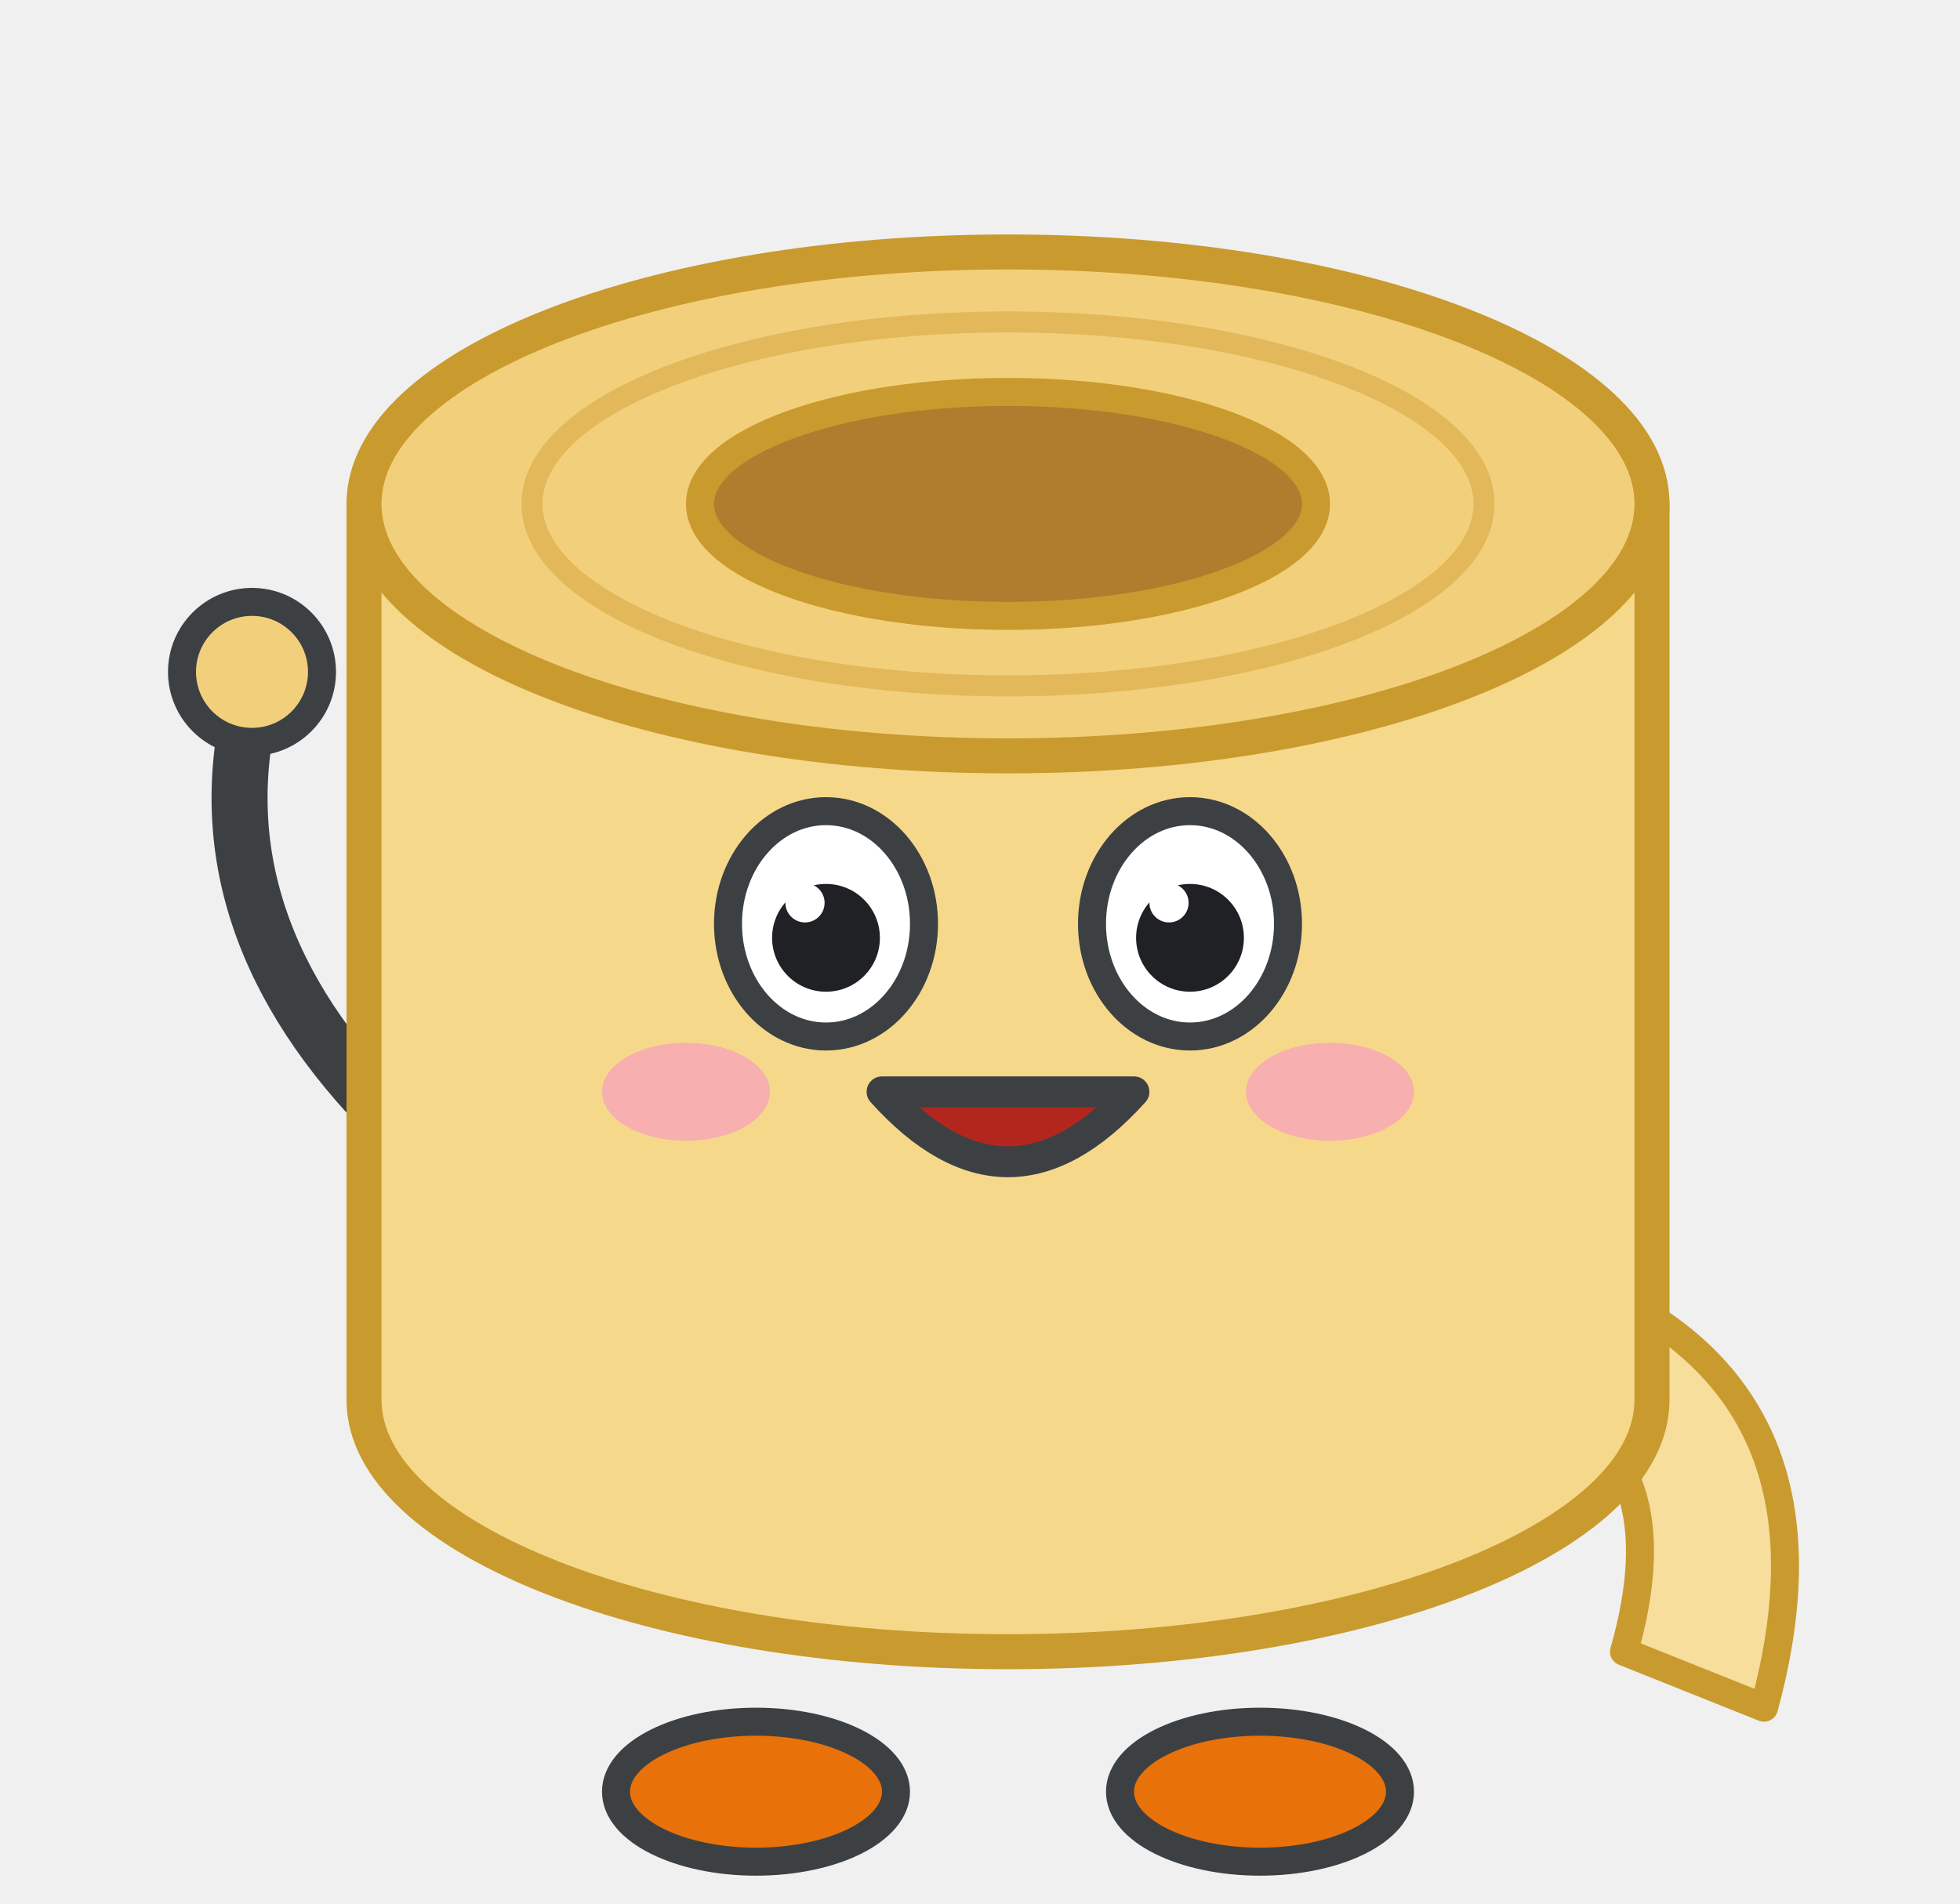
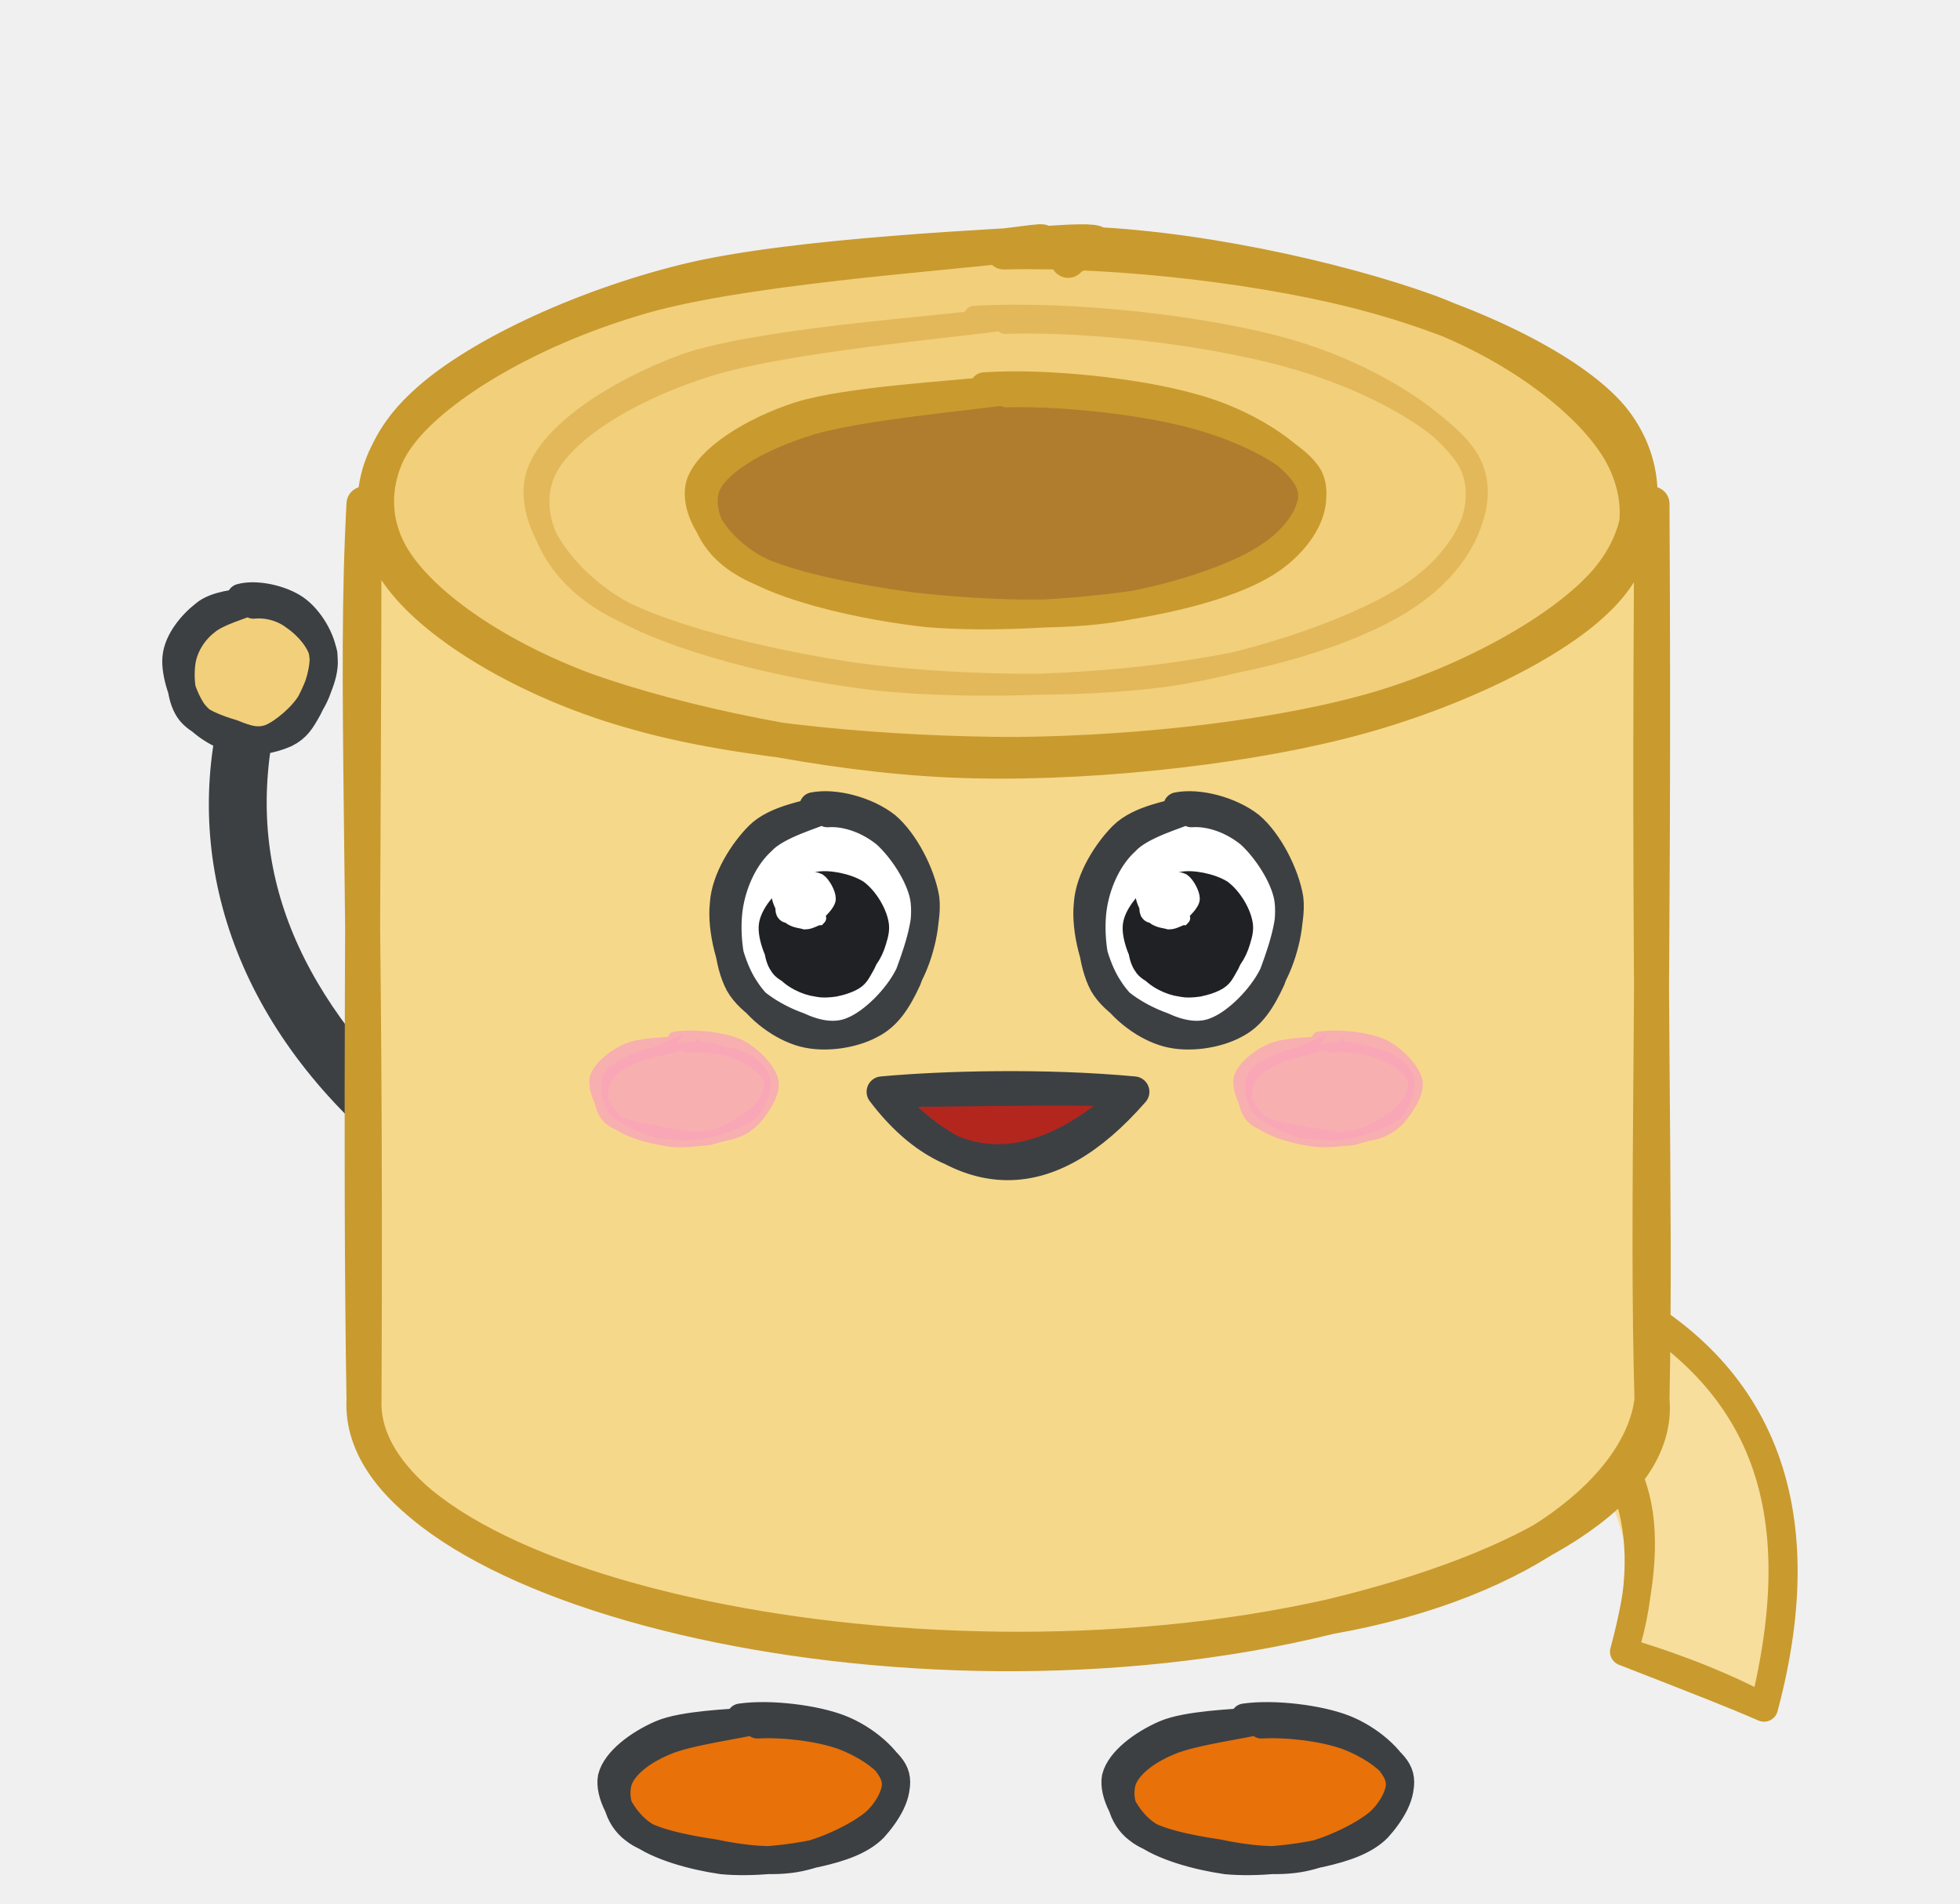
- <svg xmlns="http://www.w3.org/2000/svg" viewBox="0 0 140 136" font-family="Pretendard, 'Noto Sans KR', 'Apple SD Gothic Neo', sans-serif">
-   <g transform="translate(10 0)">
-     <ellipse cx="44" cy="128" rx="10" ry="5" fill="#E8710A" stroke="#3C4043" stroke-width="2" />
-     <ellipse cx="80" cy="128" rx="10" ry="5" fill="#E8710A" stroke="#3C4043" stroke-width="2" />
-     <path d="M18 80 Q4 66 8 50" fill="none" stroke="#3C4043" stroke-width="4" stroke-linejoin="round" stroke-linecap="round" />
-     <circle cx="8" cy="48" r="5" fill="#F2CF7A" stroke="#3C4043" stroke-width="2" />
-     <path d="M104 92 Q122 100 116 122 L106 118 Q110 104 100 100 Z" fill="#F7DE9C" stroke="#C99A2E" stroke-width="2" stroke-linejoin="round" stroke-linecap="round" />
-     <path d="M16 36 L16 100 A46 18 0 0 0 108 100 L108 36" fill="#F6D88A" stroke="#C99A2E" stroke-width="2.5" stroke-linejoin="round" stroke-linecap="round" />
-     <ellipse cx="62" cy="36" rx="46" ry="18" fill="#F2CF7A" stroke="#C99A2E" stroke-width="2.5" />
-     <ellipse cx="62" cy="36" rx="22" ry="8" fill="#B07C2E" stroke="#C99A2E" stroke-width="2" />
-     <ellipse cx="62" cy="36" rx="34" ry="13" fill="none" stroke="#E2B85A" stroke-width="1.5" />
-     <ellipse cx="49" cy="66" rx="7" ry="8.05" fill="#fff" stroke="#3C4043" stroke-width="2" />
-     <circle cx="49" cy="67" r="3.85" fill="#202124" />
-     <circle cx="47.5" cy="64.5" r="1.4" fill="#fff" />
-     <ellipse cx="75" cy="66" rx="7" ry="8.05" fill="#fff" stroke="#3C4043" stroke-width="2" />
-     <circle cx="75" cy="67" r="3.85" fill="#202124" />
-     <circle cx="73.5" cy="64.5" r="1.4" fill="#fff" />
-     <ellipse cx="39" cy="78" rx="6" ry="3.5" fill="#F8A5B8" opacity="0.8" />
-     <ellipse cx="85" cy="78" rx="6" ry="3.5" fill="#F8A5B8" opacity="0.8" />
-     <path d="M53 78 Q62 88 71 78 Z" fill="#B3261E" stroke="#3C4043" stroke-width="2.2" stroke-linejoin="round" stroke-linecap="round" />
+ <svg xmlns="http://www.w3.org/2000/svg" stroke-linecap="round" viewBox="0 0 140 136">
+   <g>
+     <path d="M54.9 122.9 C56.9 122.9, 59.5 123.6, 61.0 124.3 C62.5 125.1, 63.6 126.2, 63.8 127.2 C64.0 128.3, 63.4 129.8, 62.1 130.6 C60.9 131.5, 58.5 132.1, 56.5 132.5 C54.5 132.8, 52.2 133.0, 50.3 132.6 C48.4 132.3, 46.1 131.2, 45.1 130.2 C44.1 129.2, 43.7 127.5, 44.3 126.5 C44.8 125.4, 46.6 124.5, 48.4 123.9 C50.2 123.3, 54.0 123.0, 55.2 122.9 C56.3 122.7, 55.3 122.7, 55.3 122.9 M53.0 123.2 C55.0 123.0, 58.3 123.2, 60.1 123.8 C61.9 124.3, 63.4 125.4, 63.8 126.5 C64.2 127.6, 63.7 129.3, 62.7 130.3 C61.6 131.3, 59.5 132.2, 57.6 132.6 C55.7 133.0, 53.4 133.1, 51.3 132.8 C49.3 132.4, 46.5 131.4, 45.4 130.5 C44.3 129.6, 44.2 128.3, 44.6 127.3 C45.0 126.3, 46.1 125.3, 47.6 124.5 C49.0 123.7, 52.3 122.8, 53.3 122.5 C54.3 122.1, 53.5 122.4, 53.5 122.5" stroke="none" stroke-width="0" fill="rgb(232, 113, 10)" />
+     <path d="M54.1 123.2 C56.0 123.1, 58.5 123.4, 60.2 124.0 C61.8 124.6, 63.5 125.7, 63.9 126.7 C64.3 127.7, 63.6 129.2, 62.5 130.2 C61.3 131.2, 59.0 132.3, 57.1 132.7 C55.2 133.1, 52.9 132.8, 51.0 132.4 C49.0 132.1, 46.4 131.6, 45.3 130.7 C44.1 129.8, 43.8 128.2, 44.2 127.1 C44.6 126.1, 45.8 125.1, 47.5 124.4 C49.1 123.7, 52.9 123.2, 54.0 122.9 C55.2 122.6, 54.4 122.7, 54.4 122.7 M52.9 122.7 C55.0 122.4, 58.2 122.8, 60.0 123.5 C61.8 124.2, 63.5 125.7, 63.9 126.9 C64.3 128.1, 63.3 129.6, 62.4 130.6 C61.5 131.5, 60.1 132.0, 58.3 132.4 C56.5 132.8, 53.7 133.1, 51.6 132.9 C49.5 132.6, 47.0 131.9, 45.7 130.9 C44.4 129.9, 43.5 128.1, 43.7 127.0 C44.0 125.8, 45.6 124.6, 47.2 123.9 C48.8 123.2, 52.3 123.1, 53.3 123.0 C54.4 122.8, 53.6 122.8, 53.7 122.8" stroke="rgb(60, 64, 67)" stroke-width="2" fill="none" />
+   </g>
+   <g>
+     <path d="M90.9 122.9 C92.9 122.9, 95.5 123.6, 97.0 124.3 C98.5 125.1, 99.6 126.2, 99.8 127.2 C100.0 128.3, 99.4 129.8, 98.1 130.6 C96.9 131.5, 94.5 132.1, 92.5 132.5 C90.5 132.8, 88.2 133.0, 86.3 132.6 C84.4 132.3, 82.1 131.2, 81.1 130.2 C80.1 129.2, 79.7 127.5, 80.3 126.5 C80.8 125.4, 82.6 124.5, 84.4 123.9 C86.2 123.3, 90.0 123.0, 91.2 122.9 C92.3 122.7, 91.3 122.7, 91.3 122.9 M89.0 123.2 C91.0 123.0, 94.3 123.2, 96.1 123.8 C97.9 124.3, 99.4 125.4, 99.8 126.5 C100.2 127.6, 99.7 129.3, 98.7 130.3 C97.6 131.3, 95.5 132.2, 93.6 132.6 C91.7 133.0, 89.4 133.1, 87.3 132.8 C85.3 132.4, 82.5 131.4, 81.4 130.5 C80.3 129.6, 80.2 128.3, 80.6 127.3 C81.0 126.3, 82.1 125.3, 83.6 124.5 C85.0 123.7, 88.3 122.8, 89.3 122.5 C90.3 122.1, 89.5 122.4, 89.5 122.5" stroke="none" stroke-width="0" fill="rgb(232, 113, 10)" />
+     <path d="M90.1 123.2 C92.0 123.1, 94.5 123.4, 96.2 124.0 C97.8 124.6, 99.5 125.7, 99.9 126.7 C100.3 127.7, 99.6 129.2, 98.5 130.2 C97.3 131.2, 95.0 132.3, 93.1 132.7 C91.2 133.1, 88.9 132.8, 87.0 132.4 C85.0 132.1, 82.4 131.6, 81.3 130.7 C80.1 129.8, 79.8 128.2, 80.2 127.1 C80.6 126.1, 81.8 125.1, 83.5 124.4 C85.1 123.7, 88.9 123.2, 90.0 122.9 C91.2 122.6, 90.4 122.7, 90.4 122.7 M88.9 122.7 C91.0 122.4, 94.2 122.8, 96.0 123.5 C97.8 124.2, 99.5 125.7, 99.9 126.9 C100.3 128.1, 99.3 129.6, 98.4 130.6 C97.5 131.5, 96.1 132.0, 94.3 132.4 C92.5 132.8, 89.7 133.1, 87.6 132.9 C85.5 132.6, 83.0 131.9, 81.7 130.9 C80.4 129.9, 79.5 128.1, 79.7 127.0 C80.0 125.8, 81.6 124.6, 83.2 123.9 C84.8 123.2, 88.3 123.1, 89.3 123.0 C90.4 122.8, 89.6 122.8, 89.7 122.8" stroke="rgb(60, 64, 67)" stroke-width="2" fill="none" />
+   </g>
+   <g>
+     <path d="M28 80 C17.9 71.0, 15.1 59.9, 18 50 M28 80 C18.6 70.8, 15.2 61.1, 18 50" stroke="rgb(60, 64, 67)" stroke-width="4" fill="none" />
+   </g>
+   <g>
+     <path d="M18.6 42.9 C19.6 42.9, 20.9 43.6, 21.6 44.3 C22.3 45.1, 22.8 46.2, 22.9 47.2 C23.0 48.3, 22.7 49.8, 22.1 50.6 C21.4 51.5, 20.1 52.1, 19.1 52.5 C18.2 52.8, 17.2 53.0, 16.3 52.6 C15.4 52.3, 14.0 51.2, 13.5 50.2 C12.9 49.2, 12.7 47.5, 13.0 46.5 C13.3 45.4, 14.4 44.5, 15.3 43.9 C16.2 43.3, 18.1 43.0, 18.6 42.9 C19.2 42.7, 18.6 42.7, 18.6 42.9 M17.3 43.2 C18.3 43.0, 20.2 43.2, 21.1 43.8 C22.1 44.3, 22.8 45.4, 23.0 46.5 C23.2 47.6, 22.8 49.3, 22.3 50.3 C21.7 51.3, 20.6 52.2, 19.7 52.6 C18.7 53.0, 17.7 53.1, 16.7 52.8 C15.7 52.4, 14.0 51.4, 13.5 50.5 C13.0 49.6, 13.2 48.3, 13.5 47.3 C13.7 46.3, 14.3 45.3, 15.0 44.5 C15.6 43.7, 17.1 42.8, 17.6 42.5 C18.0 42.1, 17.8 42.4, 17.7 42.5" stroke="none" stroke-width="0" fill="rgb(242, 207, 122)" />
+     <path d="M18.1 43.2 C19.1 43.1, 20.2 43.4, 21.0 44.0 C21.9 44.6, 22.9 45.7, 23.1 46.7 C23.2 47.7, 22.8 49.2, 22.2 50.2 C21.6 51.2, 20.3 52.3, 19.4 52.7 C18.4 53.1, 17.6 52.8, 16.6 52.4 C15.6 52.1, 14.1 51.6, 13.5 50.7 C12.9 49.8, 12.8 48.2, 13.0 47.1 C13.2 46.1, 13.8 45.1, 14.7 44.4 C15.5 43.7, 17.4 43.2, 18.0 42.9 C18.6 42.6, 18.3 42.7, 18.3 42.7 M17.2 42.7 C18.3 42.4, 20.1 42.8, 21.1 43.5 C22.1 44.2, 23.0 45.7, 23.1 46.9 C23.3 48.1, 22.5 49.6, 22.0 50.6 C21.5 51.5, 21.2 52.0, 20.4 52.4 C19.5 52.8, 18.1 53.1, 17.0 52.9 C15.9 52.6, 14.6 51.9, 13.8 50.9 C13.1 49.9, 12.5 48.1, 12.6 47.0 C12.7 45.8, 13.7 44.6, 14.6 43.9 C15.4 43.2, 17.0 43.1, 17.6 43.0 C18.2 42.8, 17.9 42.8, 17.9 42.8" stroke="rgb(60, 64, 67)" stroke-width="2" fill="none" />
+   </g>
+   <g>
+     <path d="M114 92 C128.0 97.6, 129.9 108.2, 126 122 C123.0 121.0, 121.9 120.9, 116 118 C117.6 110.0, 114.4 104.6, 110 100 C111.3 97.8, 112.8 94.7, 114 92" stroke="none" stroke-width="0" fill="rgb(247, 222, 156)" />
+     <path d="M114 92 C125.3 97.7, 129.8 106.6, 126 122 M114 92 C125.9 97.5, 129.8 107.8, 126 122 M126 122 C122.5 120.1, 118.4 118.7, 116 118 M126 122 C123.7 121.0, 121.9 120.3, 116 118 M116 118 C118.6 108.4, 117.2 102.7, 110 100 M116 118 C118.7 109.3, 116.0 102.3, 110 100 M110 100 C111.0 97.9, 111.6 96.4, 114 92 M110 100 C110.7 98.3, 111.8 96.4, 114 92" stroke="rgb(201, 154, 46)" stroke-width="2" fill="none" />
+   </g>
+   <g>
+     <path d="M26 36 C26.9 58.8, 24.3 85.6, 26 100 C24.3 113.5, 64.5 123.6, 95 115.5 C108.2 113.7, 115.8 108.3, 118 100 C117.5 77.9, 117.6 53.5, 118 36" stroke="none" stroke-width="0" fill="rgb(246, 216, 138)" />
+     <path d="M26 36 C25.3 48.8, 26.2 61.6, 26 100 M26 36 C26.0 59.2, 25.7 81.8, 26 100 M26 100 C25.5 113.2, 64.3 123.1, 95 115.5 M26 100 C25.3 113.3, 64.7 122.3, 95 115.5 M95 115.5 C109.2 112.1, 118.6 106.5, 118 100 M95 115.5 C109.2 113.0, 117.3 106.1, 118 100 M118 100 C118.3 84.7, 117.7 70.9, 118 36 M118 100 C117.6 86.1, 118.2 71.6, 118 36" stroke="rgb(201, 154, 46)" stroke-width="2.5" fill="none" />
+   </g>
+   <g>
+     <path d="M71.3 17.6 C79.6 17.2, 90.7 18.9, 98.0 20.9 C105.2 22.9, 111.6 26.3, 114.5 29.7 C117.5 33.1, 118.1 37.9, 115.5 41.4 C112.9 44.8, 106.2 48.5, 99.1 50.5 C91.9 52.6, 81.3 53.8, 72.5 53.9 C63.7 53.9, 53.4 52.9, 46.2 50.9 C39.0 48.8, 32.3 45.2, 29.4 41.8 C26.4 38.4, 26.1 33.8, 28.7 30.4 C31.3 27.1, 37.8 23.6, 45.1 21.6 C52.3 19.5, 67.5 18.7, 72.2 18.1 C76.9 17.5, 73.3 17.6, 73.4 17.9 M70.1 17.9 C78.3 17.6, 89.4 18.9, 96.8 20.8 C104.2 22.8, 111.4 26.3, 114.5 29.6 C117.6 32.9, 117.5 37.2, 115.1 40.7 C112.8 44.1, 107.2 47.9, 100.4 50.2 C93.6 52.4, 83.1 54.3, 74.2 54.4 C65.2 54.5, 54.2 52.8, 46.8 50.7 C39.4 48.5, 32.7 45.1, 29.6 41.7 C26.6 38.4, 26.0 34.1, 28.3 30.8 C30.7 27.5, 36.7 24.0, 43.7 21.7 C50.7 19.5, 65.8 17.8, 70.3 17.3 C74.8 16.8, 70.5 18.3, 70.5 18.7" stroke="none" stroke-width="0" fill="rgb(242, 207, 122)" />
+     <path d="M71.7 18.0 C80.1 17.8, 90.9 19.1, 98.1 21.1 C105.4 23.1, 112.3 26.5, 115.1 29.8 C117.9 33.2, 117.8 37.7, 115.0 41.2 C112.3 44.6, 105.6 48.5, 98.6 50.6 C91.5 52.7, 81.5 53.8, 72.7 53.9 C63.8 53.9, 52.8 53.0, 45.5 50.9 C38.2 48.9, 31.8 45.1, 29.0 41.7 C26.2 38.4, 26.0 34.2, 28.7 30.8 C31.4 27.4, 37.8 23.6, 45.1 21.4 C52.3 19.1, 67.8 18.1, 72.3 17.5 C76.9 16.9, 72.5 17.6, 72.4 17.9 M76.1 17.4 C84.7 17.5, 95.5 19.9, 102.1 22.3 C108.7 24.8, 113.7 28.8, 115.7 32.2 C117.7 35.7, 117.4 39.7, 114.0 42.9 C110.7 46.1, 103.3 49.7, 95.6 51.6 C88.0 53.5, 76.9 54.7, 67.9 54.3 C59.0 53.9, 48.5 51.7, 41.8 49.3 C35.1 46.8, 29.8 43.0, 27.9 39.6 C26.0 36.2, 26.8 32.1, 30.3 28.9 C33.8 25.6, 41.3 22.0, 49.0 20.1 C56.7 18.2, 71.7 17.6, 76.3 17.3 C80.8 17.1, 76.4 18.1, 76.3 18.6" stroke="rgb(201, 154, 46)" stroke-width="2.5" fill="none" />
+   </g>
+   <g>
+     <path d="M73.7 27.9 C78.1 27.9, 83.9 29.0, 87.2 30.2 C90.5 31.3, 93.1 33.2, 93.5 34.9 C94.0 36.6, 92.6 38.9, 89.9 40.3 C87.3 41.7, 82.2 42.9, 77.7 43.4 C73.3 43.9, 67.7 44.0, 63.5 43.4 C59.3 42.8, 54.6 41.2, 52.5 39.6 C50.4 37.9, 49.6 35.4, 50.8 33.7 C52.0 32.1, 55.5 30.4, 59.5 29.4 C63.4 28.4, 71.8 28.1, 74.4 27.8 C77.0 27.6, 75.0 27.8, 74.9 27.9 M70.3 28.2 C74.6 27.9, 81.2 28.4, 85.1 29.3 C88.9 30.3, 92.2 32.1, 93.3 33.8 C94.3 35.5, 93.4 38.1, 91.2 39.7 C89.1 41.3, 84.5 42.7, 80.3 43.4 C76.1 44.0, 70.4 44.2, 66.0 43.7 C61.5 43.2, 56.1 41.7, 53.6 40.2 C51.1 38.8, 50.2 36.6, 50.9 35.0 C51.5 33.3, 54.2 31.6, 57.5 30.3 C60.7 29.1, 68.3 27.9, 70.6 27.4 C72.8 27.0, 70.7 27.4, 70.7 27.5" stroke="none" stroke-width="0" fill="rgb(176, 124, 46)" />
+     <path d="M71.9 28.1 C76.3 28.0, 82.1 28.7, 85.6 29.7 C89.2 30.7, 92.6 32.5, 93.5 34.1 C94.3 35.8, 93.1 38.1, 90.7 39.7 C88.4 41.3, 83.5 42.9, 79.2 43.5 C74.9 44.1, 69.4 43.8, 65.0 43.3 C60.7 42.7, 55.5 41.7, 53.1 40.2 C50.7 38.8, 49.8 36.3, 50.5 34.6 C51.3 32.9, 54.2 31.2, 57.8 30.1 C61.4 29.0, 69.6 28.3, 72.1 27.9 C74.5 27.5, 72.6 27.7, 72.6 27.8 M70.3 27.6 C74.7 27.3, 81.2 28.0, 85.1 29.1 C88.9 30.1, 92.4 32.4, 93.4 34.2 C94.4 36.0, 93.0 38.4, 90.9 39.9 C88.8 41.4, 85.1 42.5, 81.0 43.2 C76.8 43.8, 70.7 44.2, 66.2 43.8 C61.7 43.3, 56.6 42.1, 53.9 40.6 C51.2 39.1, 49.5 36.4, 50.0 34.6 C50.6 32.8, 53.7 30.8, 57.1 29.7 C60.6 28.6, 68.4 28.2, 70.7 27.9 C73.0 27.6, 70.9 27.8, 71.0 27.8" stroke="rgb(201, 154, 46)" stroke-width="2" fill="none" />
+   </g>
+   <g>
+     <path d="M71.8 23.1 C78.6 22.9, 87.6 24.1, 93.1 25.8 C98.7 27.5, 103.8 30.5, 105.1 33.2 C106.4 36.0, 104.6 39.7, 101.0 42.2 C97.4 44.7, 90.0 47.3, 83.4 48.3 C76.7 49.2, 67.9 49.0, 61.1 48.1 C54.4 47.1, 46.6 45.2, 42.9 42.8 C39.2 40.4, 37.7 36.6, 38.9 33.8 C40.1 31.0, 44.6 28.1, 50.1 26.3 C55.7 24.4, 68.3 23.4, 72.1 22.8 C75.9 22.3, 72.8 22.6, 72.7 22.8 M69.6 22.6 C76.5 22.2, 86.3 23.3, 92.1 25.0 C98.0 26.7, 103.3 30.2, 104.9 33.0 C106.4 35.9, 104.7 39.7, 101.4 42.2 C98.2 44.7, 92.1 46.8, 85.6 47.8 C79.2 48.9, 69.7 49.3, 62.8 48.6 C55.8 47.8, 48.1 45.8, 44.0 43.4 C39.9 40.9, 37.5 36.9, 38.3 34.0 C39.1 31.1, 43.8 27.9, 49.0 26.0 C54.3 24.2, 66.4 23.4, 70.0 22.9 C73.6 22.4, 70.3 22.7, 70.4 22.9" stroke="rgb(226, 184, 90)" stroke-width="1.5" fill="none" />
+   </g>
+   <g>
+     <path d="M59.7 57.8 C61.1 57.8, 63.0 58.9, 64.0 60.1 C65.0 61.3, 65.7 63.2, 65.9 64.9 C66.0 66.6, 65.6 68.9, 64.7 70.4 C63.8 71.8, 62.0 72.9, 60.7 73.4 C59.3 73.9, 57.8 74.1, 56.5 73.5 C55.2 72.8, 53.4 71.2, 52.7 69.6 C52.0 68.0, 51.7 65.4, 52.1 63.7 C52.5 62.0, 53.9 60.4, 55.1 59.4 C56.4 58.4, 59.1 58.0, 59.9 57.8 C60.6 57.5, 59.9 57.7, 59.9 57.9 M58.2 58.1 C59.6 57.9, 62.0 58.3, 63.3 59.3 C64.6 60.2, 65.7 62.1, 65.9 63.8 C66.2 65.5, 65.8 68.1, 65.0 69.7 C64.3 71.3, 62.8 72.7, 61.4 73.4 C60.1 74.1, 58.6 74.3, 57.2 73.7 C55.7 73.2, 53.6 71.7, 52.9 70.2 C52.1 68.8, 52.2 66.6, 52.5 65.0 C52.8 63.3, 53.6 61.6, 54.6 60.3 C55.6 59.0, 57.8 57.9, 58.5 57.4 C59.1 56.9, 58.6 57.3, 58.6 57.5" stroke="none" stroke-width="0" fill="rgb(255, 255, 255)" />
+     <path d="M59.1 58.1 C60.5 58.0, 62.1 58.6, 63.3 59.6 C64.4 60.6, 65.7 62.5, 66.0 64.1 C66.3 65.8, 65.7 68.2, 64.9 69.7 C64.1 71.3, 62.4 73.0, 61.0 73.6 C59.7 74.2, 58.3 73.9, 57.0 73.3 C55.6 72.8, 53.6 71.7, 52.8 70.3 C52.0 68.8, 51.8 66.3, 52.1 64.6 C52.4 62.9, 53.2 61.2, 54.4 60.1 C55.5 58.9, 58.2 58.2, 59.0 57.8 C59.8 57.4, 59.4 57.6, 59.3 57.7 M58.1 57.6 C59.6 57.3, 61.9 57.9, 63.3 59.0 C64.6 60.1, 65.8 62.4, 66.1 64.2 C66.3 66.0, 65.4 68.4, 64.8 70.0 C64.1 71.5, 63.4 72.6, 62.2 73.2 C60.9 73.9, 58.9 74.2, 57.4 73.8 C55.9 73.4, 54.2 72.2, 53.2 70.6 C52.2 69.1, 51.5 66.4, 51.7 64.6 C51.8 62.8, 53.1 60.8, 54.2 59.7 C55.4 58.5, 57.7 58.2, 58.5 57.9 C59.3 57.6, 58.8 57.7, 58.8 57.8" stroke="rgb(60, 64, 67)" stroke-width="2" fill="none" />
+   </g>
+   <g>
+     <path d="M59.5 63.0 C60.3 63.1, 61.3 63.6, 61.8 64.2 C62.4 64.7, 62.7 65.6, 62.8 66.4 C62.8 67.2, 62.6 68.3, 62.1 69.0 C61.6 69.6, 60.6 70.1, 59.8 70.4 C59.1 70.6, 58.5 70.8, 57.8 70.6 C57.0 70.3, 55.9 69.5, 55.5 68.7 C55.1 67.9, 54.9 66.6, 55.1 65.8 C55.4 64.9, 56.2 64.3, 57.0 63.8 C57.7 63.4, 59.1 63.1, 59.5 63.0 C59.9 62.9, 59.4 62.9, 59.4 63.0 M58.4 63.4 C59.1 63.2, 60.7 63.3, 61.5 63.7 C62.2 64.1, 62.8 65, 62.9 65.8 C63.1 66.7, 62.7 68.0, 62.3 68.8 C61.8 69.6, 60.9 70.2, 60.2 70.5 C59.5 70.8, 58.8 70.9, 58.0 70.7 C57.2 70.4, 55.8 69.6, 55.4 68.9 C55.0 68.2, 55.4 67.2, 55.6 66.4 C55.8 65.7, 56.2 65.0, 56.7 64.4 C57.2 63.7, 58.3 62.9, 58.7 62.6 C59.0 62.3, 58.8 62.5, 58.8 62.6" stroke="none" stroke-width="0" fill="rgb(32, 33, 36)" />
+     <path d="M59.1 63.3 C59.9 63.3, 60.7 63.5, 61.3 63.9 C62.0 64.4, 62.8 65.1, 62.9 65.9 C63.1 66.7, 62.7 67.9, 62.2 68.6 C61.7 69.4, 60.7 70.3, 60.0 70.6 C59.3 70.9, 58.7 70.6, 58.0 70.3 C57.2 70.1, 55.9 69.8, 55.5 69.1 C55.0 68.4, 55.0 67.1, 55.1 66.3 C55.3 65.5, 55.7 64.8, 56.4 64.3 C57.0 63.8, 58.5 63.3, 59.0 63.1 C59.5 62.8, 59.3 62.9, 59.3 62.9 M58.3 62.8 C59.1 62.6, 60.6 62.9, 61.4 63.4 C62.2 64.0, 62.9 65.2, 63.0 66.1 C63.1 67.1, 62.3 68.3, 62.0 69.0 C61.6 69.7, 61.5 70.0, 60.9 70.3 C60.3 70.6, 59.2 70.9, 58.3 70.7 C57.5 70.6, 56.4 70.1, 55.8 69.3 C55.2 68.5, 54.6 67.0, 54.7 66.1 C54.8 65.2, 55.7 64.2, 56.3 63.7 C57.0 63.2, 58.2 63.3, 58.7 63.1 C59.1 63.0, 58.9 62.9, 59.0 62.9" stroke="rgb(32, 33, 36)" stroke-width="1" fill="none" />
+   </g>
+   <g>
+     <path d="M57.8 63.0 C58.1 63.0, 58.5 63.3, 58.7 63.5 C58.8 63.6, 58.9 63.8, 58.9 64.1 C58.9 64.4, 58.8 64.9, 58.6 65.1 C58.4 65.3, 57.9 65.4, 57.7 65.5 C57.4 65.6, 57.5 65.9, 57.2 65.8 C57.0 65.8, 56.4 65.5, 56.2 65.1 C56 64.8, 55.8 64.2, 56.0 63.9 C56.1 63.5, 56.6 63.5, 56.9 63.3 C57.2 63.2, 57.7 63.0, 57.8 63.0 C57.9 62.9, 57.6 62.8, 57.6 62.9 M57.0 63.3 C57.3 63.3, 58.2 63.1, 58.5 63.2 C58.9 63.3, 59.1 63.5, 59.1 63.9 C59.1 64.2, 58.8 64.9, 58.6 65.2 C58.4 65.5, 58.0 65.6, 57.7 65.7 C57.5 65.8, 57.5 65.9, 57.2 65.8 C56.9 65.7, 56.1 65.3, 55.9 65.0 C55.8 64.8, 56.3 64.4, 56.5 64.2 C56.7 64.0, 56.8 63.9, 56.9 63.7 C57.0 63.4, 57.2 62.8, 57.3 62.6 C57.4 62.4, 57.5 62.5, 57.5 62.6" stroke="none" stroke-width="0" fill="rgb(255, 255, 255)" />
+     <path d="M57.6 63.3 C57.9 63.3, 58.0 63.2, 58.3 63.3 C58.5 63.4, 59.0 63.6, 59.1 63.9 C59.1 64.1, 58.9 64.6, 58.6 64.9 C58.4 65.2, 57.8 65.7, 57.6 65.8 C57.4 65.9, 57.5 65.6, 57.3 65.5 C57.0 65.4, 56.2 65.6, 56.0 65.3 C55.8 65.1, 55.9 64.5, 56.0 64.2 C56.1 63.9, 56.2 63.9, 56.5 63.7 C56.7 63.5, 57.3 63.2, 57.5 63.1 C57.7 62.9, 57.8 62.8, 57.8 62.8 M56.9 62.8 C57.3 62.7, 58.1 62.7, 58.5 62.9 C58.8 63.1, 59.2 63.8, 59.2 64.2 C59.2 64.6, 58.5 65.2, 58.3 65.4 C58.2 65.7, 58.6 65.5, 58.5 65.6 C58.3 65.6, 57.9 65.9, 57.5 65.9 C57.2 65.8, 56.6 65.8, 56.3 65.4 C56.0 65.1, 55.6 64.3, 55.6 63.9 C55.7 63.5, 56.2 63.2, 56.5 63.1 C56.8 62.9, 57.1 63.1, 57.3 63.1 C57.5 63.1, 57.6 62.9, 57.6 62.8" stroke="rgb(255, 255, 255)" stroke-width="1" fill="none" />
+   </g>
+   <g>
+     <path d="M85.7 57.8 C87.1 57.8, 89.0 58.9, 90.0 60.1 C91.0 61.3, 91.7 63.2, 91.9 64.9 C92.0 66.6, 91.6 68.9, 90.7 70.4 C89.8 71.8, 88.0 72.9, 86.7 73.4 C85.3 73.9, 83.8 74.1, 82.5 73.5 C81.2 72.8, 79.4 71.2, 78.7 69.6 C78.0 68.0, 77.7 65.4, 78.1 63.7 C78.5 62.0, 79.9 60.4, 81.1 59.4 C82.4 58.4, 85.1 58.0, 85.9 57.8 C86.6 57.5, 85.9 57.7, 85.9 57.9 M84.2 58.1 C85.6 57.9, 88.0 58.3, 89.3 59.3 C90.6 60.2, 91.7 62.1, 91.9 63.8 C92.2 65.5, 91.8 68.1, 91.0 69.7 C90.3 71.3, 88.8 72.7, 87.4 73.4 C86.1 74.1, 84.6 74.3, 83.2 73.7 C81.7 73.2, 79.6 71.7, 78.9 70.2 C78.1 68.8, 78.2 66.6, 78.5 65.0 C78.8 63.3, 79.6 61.6, 80.6 60.3 C81.6 59.0, 83.8 57.9, 84.5 57.4 C85.1 56.9, 84.6 57.3, 84.6 57.5" stroke="none" stroke-width="0" fill="rgb(255, 255, 255)" />
+     <path d="M85.1 58.1 C86.5 58.0, 88.1 58.6, 89.3 59.6 C90.4 60.6, 91.7 62.5, 92.0 64.1 C92.3 65.8, 91.7 68.2, 90.9 69.7 C90.1 71.3, 88.4 73.0, 87.0 73.6 C85.7 74.2, 84.3 73.9, 83.0 73.3 C81.6 72.8, 79.6 71.7, 78.8 70.3 C78.0 68.8, 77.8 66.3, 78.1 64.6 C78.4 62.9, 79.2 61.2, 80.4 60.1 C81.5 58.9, 84.2 58.2, 85.0 57.8 C85.8 57.4, 85.4 57.6, 85.3 57.7 M84.1 57.6 C85.6 57.3, 87.9 57.9, 89.3 59.0 C90.6 60.1, 91.8 62.4, 92.1 64.2 C92.3 66.0, 91.4 68.4, 90.8 70.0 C90.1 71.5, 89.4 72.6, 88.2 73.2 C86.9 73.9, 84.9 74.2, 83.4 73.8 C81.9 73.4, 80.2 72.2, 79.2 70.6 C78.2 69.1, 77.5 66.4, 77.7 64.6 C77.8 62.8, 79.1 60.8, 80.2 59.7 C81.4 58.5, 83.7 58.2, 84.5 57.9 C85.3 57.6, 84.8 57.7, 84.8 57.8" stroke="rgb(60, 64, 67)" stroke-width="2" fill="none" />
+   </g>
+   <g>
+     <path d="M85.5 63.0 C86.3 63.1, 87.3 63.6, 87.8 64.2 C88.4 64.7, 88.7 65.6, 88.8 66.4 C88.8 67.2, 88.6 68.3, 88.1 69.0 C87.6 69.6, 86.6 70.1, 85.8 70.4 C85.1 70.6, 84.5 70.8, 83.8 70.6 C83.0 70.3, 81.9 69.5, 81.5 68.7 C81.1 67.9, 80.9 66.6, 81.1 65.8 C81.4 64.9, 82.2 64.3, 83.0 63.8 C83.7 63.4, 85.1 63.1, 85.5 63.0 C85.9 62.9, 85.4 62.9, 85.4 63.0 M84.4 63.4 C85.1 63.2, 86.7 63.3, 87.5 63.7 C88.2 64.1, 88.8 65, 88.9 65.8 C89.1 66.7, 88.7 68.0, 88.3 68.8 C87.8 69.6, 86.9 70.2, 86.2 70.5 C85.5 70.8, 84.8 70.9, 84.0 70.7 C83.2 70.4, 81.8 69.6, 81.4 68.9 C81.0 68.2, 81.4 67.2, 81.6 66.4 C81.8 65.7, 82.2 65.0, 82.7 64.4 C83.2 63.7, 84.3 62.9, 84.7 62.6 C85.0 62.3, 84.8 62.5, 84.8 62.6" stroke="none" stroke-width="0" fill="rgb(32, 33, 36)" />
+     <path d="M85.1 63.3 C85.9 63.3, 86.7 63.5, 87.3 63.9 C88.0 64.4, 88.8 65.1, 88.9 65.9 C89.1 66.7, 88.7 67.9, 88.2 68.6 C87.7 69.4, 86.7 70.3, 86.0 70.6 C85.3 70.9, 84.7 70.6, 84.0 70.3 C83.2 70.1, 81.9 69.8, 81.5 69.1 C81.0 68.4, 81.0 67.1, 81.1 66.3 C81.3 65.5, 81.7 64.8, 82.4 64.3 C83.0 63.8, 84.5 63.3, 85.0 63.1 C85.5 62.8, 85.3 62.9, 85.3 62.9 M84.3 62.8 C85.1 62.6, 86.6 62.9, 87.4 63.4 C88.2 64.0, 88.9 65.2, 89.0 66.1 C89.1 67.1, 88.3 68.3, 88.0 69.0 C87.6 69.7, 87.5 70.0, 86.9 70.3 C86.3 70.6, 85.2 70.9, 84.3 70.7 C83.5 70.6, 82.4 70.1, 81.8 69.3 C81.2 68.5, 80.6 67.0, 80.7 66.1 C80.8 65.2, 81.7 64.2, 82.3 63.7 C83.0 63.2, 84.2 63.3, 84.7 63.1 C85.1 63.0, 84.9 62.9, 85.0 62.9" stroke="rgb(32, 33, 36)" stroke-width="1" fill="none" />
+   </g>
+   <g>
+     <path d="M83.8 63.0 C84.1 63.0, 84.5 63.3, 84.7 63.5 C84.8 63.6, 84.9 63.8, 84.9 64.1 C84.9 64.4, 84.8 64.9, 84.6 65.1 C84.4 65.3, 83.9 65.4, 83.7 65.5 C83.4 65.6, 83.5 65.9, 83.2 65.8 C83.0 65.8, 82.4 65.5, 82.2 65.1 C82 64.8, 81.8 64.2, 82.0 63.9 C82.1 63.5, 82.6 63.5, 82.9 63.3 C83.2 63.2, 83.7 63.0, 83.8 63.0 C83.9 62.9, 83.6 62.8, 83.6 62.9 M83.0 63.3 C83.3 63.3, 84.2 63.1, 84.5 63.2 C84.9 63.3, 85.1 63.5, 85.1 63.9 C85.1 64.2, 84.8 64.9, 84.6 65.2 C84.4 65.5, 84.0 65.6, 83.7 65.7 C83.5 65.8, 83.5 65.9, 83.2 65.8 C82.9 65.7, 82.1 65.3, 81.9 65.0 C81.8 64.8, 82.3 64.4, 82.5 64.2 C82.7 64.0, 82.8 63.9, 82.9 63.7 C83.0 63.4, 83.2 62.8, 83.3 62.6 C83.4 62.4, 83.5 62.5, 83.5 62.6" stroke="none" stroke-width="0" fill="rgb(255, 255, 255)" />
+     <path d="M83.6 63.3 C83.9 63.3, 84.0 63.2, 84.3 63.3 C84.5 63.4, 85.0 63.6, 85.1 63.9 C85.1 64.1, 84.9 64.6, 84.6 64.9 C84.4 65.2, 83.8 65.7, 83.6 65.8 C83.4 65.9, 83.5 65.6, 83.3 65.5 C83.0 65.4, 82.2 65.6, 82.0 65.3 C81.8 65.1, 81.9 64.5, 82.0 64.2 C82.1 63.9, 82.2 63.9, 82.5 63.7 C82.7 63.5, 83.3 63.2, 83.5 63.1 C83.7 62.9, 83.8 62.8, 83.8 62.8 M82.9 62.8 C83.3 62.7, 84.1 62.7, 84.5 62.9 C84.8 63.1, 85.2 63.8, 85.2 64.2 C85.2 64.6, 84.5 65.2, 84.3 65.4 C84.2 65.7, 84.6 65.5, 84.5 65.6 C84.3 65.6, 83.9 65.9, 83.5 65.9 C83.2 65.8, 82.6 65.8, 82.3 65.4 C82.0 65.1, 81.6 64.3, 81.6 63.9 C81.7 63.5, 82.2 63.2, 82.5 63.1 C82.8 62.9, 83.1 63.1, 83.3 63.1 C83.5 63.1, 83.6 62.9, 83.6 62.8" stroke="rgb(255, 255, 255)" stroke-width="1" fill="none" />
+   </g>
+   <g>
+     <path d="M49.7 74.4 C50.9 74.4, 52.4 74.9, 53.3 75.4 C54.2 75.9, 54.8 76.7, 54.9 77.4 C55.0 78.1, 54.6 79.2, 53.9 79.8 C53.1 80.4, 51.6 80.8, 50.4 81.0 C49.2 81.3, 48.0 81.5, 46.9 81.3 C45.8 81.0, 44.2 80.3, 43.6 79.6 C43.0 78.8, 42.7 77.6, 43.1 76.8 C43.4 76.1, 44.6 75.5, 45.7 75.1 C46.8 74.7, 49.1 74.5, 49.8 74.4 C50.4 74.2, 49.7 74.2, 49.7 74.3 M48.3 74.7 C49.4 74.6, 51.6 74.6, 52.7 75.0 C53.8 75.3, 54.7 76.1, 55.0 76.9 C55.2 77.7, 54.8 78.9, 54.2 79.7 C53.5 80.4, 52.2 80.9, 51.0 81.2 C49.9 81.5, 48.7 81.6, 47.4 81.3 C46.2 81.1, 44.3 80.3, 43.7 79.7 C43.0 79.1, 43.2 78.2, 43.5 77.5 C43.8 76.8, 44.4 76.2, 45.3 75.6 C46.1 75.0, 48.0 74.3, 48.5 74.0 C49.1 73.7, 48.7 73.9, 48.7 74.0" stroke="none" stroke-width="0" fill="rgba(248, 165, 184, 0.8)" />
+     <path d="M49.1 74.7 C50.3 74.6, 51.7 74.8, 52.7 75.2 C53.6 75.6, 54.8 76.3, 55.0 77.0 C55.3 77.7, 54.8 78.8, 54.0 79.5 C53.3 80.2, 51.8 81.0, 50.7 81.3 C49.6 81.5, 48.5 81.2, 47.3 81.0 C46.1 80.8, 44.3 80.5, 43.6 79.9 C42.9 79.3, 42.8 78.1, 43.1 77.4 C43.3 76.6, 44.0 76.1, 45.0 75.6 C46.0 75.1, 48.3 74.7, 49.0 74.4 C49.7 74.2, 49.4 74.2, 49.3 74.2 M48.2 74.2 C49.5 74.0, 51.5 74.2, 52.7 74.7 C53.8 75.2, 54.9 76.4, 55.1 77.2 C55.3 78.1, 54.4 79.3, 53.9 79.9 C53.3 80.5, 52.8 80.8, 51.8 81.0 C50.7 81.3, 49.0 81.6, 47.7 81.4 C46.4 81.2, 44.9 80.8, 44.0 80.1 C43.2 79.4, 42.5 78.0, 42.6 77.1 C42.8 76.3, 43.9 75.4, 44.9 75.0 C45.9 74.6, 47.9 74.6, 48.6 74.5 C49.2 74.3, 48.8 74.3, 48.9 74.3" stroke="rgba(248, 165, 184, 0.8)" stroke-width="1" fill="none" />
+   </g>
+   <g>
+     <path d="M95.7 74.4 C96.9 74.4, 98.4 74.9, 99.3 75.4 C100.2 75.9, 100.8 76.7, 100.9 77.4 C101.0 78.1, 100.6 79.2, 99.9 79.8 C99.1 80.4, 97.6 80.8, 96.4 81.0 C95.2 81.3, 94.0 81.5, 92.9 81.3 C91.8 81.0, 90.2 80.3, 89.6 79.6 C89.0 78.8, 88.7 77.6, 89.1 76.8 C89.4 76.1, 90.6 75.5, 91.7 75.1 C92.8 74.7, 95.1 74.5, 95.8 74.4 C96.4 74.2, 95.7 74.2, 95.7 74.3 M94.3 74.7 C95.4 74.6, 97.6 74.6, 98.7 75.0 C99.8 75.3, 100.7 76.1, 101.0 76.9 C101.2 77.7, 100.8 78.9, 100.2 79.7 C99.5 80.4, 98.2 80.9, 97.0 81.2 C95.9 81.5, 94.7 81.6, 93.4 81.3 C92.2 81.1, 90.3 80.3, 89.7 79.7 C89.0 79.1, 89.2 78.2, 89.5 77.5 C89.8 76.8, 90.4 76.2, 91.3 75.6 C92.1 75.0, 94.0 74.3, 94.5 74.0 C95.1 73.7, 94.7 73.9, 94.7 74.0" stroke="none" stroke-width="0" fill="rgba(248, 165, 184, 0.8)" />
+     <path d="M95.1 74.7 C96.3 74.6, 97.7 74.8, 98.7 75.2 C99.6 75.6, 100.8 76.3, 101.0 77.0 C101.3 77.7, 100.8 78.8, 100.0 79.5 C99.3 80.2, 97.8 81.0, 96.7 81.3 C95.6 81.5, 94.5 81.2, 93.3 81.0 C92.1 80.8, 90.3 80.5, 89.6 79.9 C88.9 79.3, 88.8 78.1, 89.1 77.4 C89.3 76.6, 90.0 76.1, 91.0 75.6 C92.0 75.1, 94.3 74.7, 95.0 74.4 C95.7 74.2, 95.4 74.2, 95.3 74.2 M94.2 74.2 C95.5 74.0, 97.5 74.2, 98.7 74.7 C99.8 75.2, 100.9 76.4, 101.1 77.2 C101.3 78.1, 100.4 79.3, 99.9 79.9 C99.3 80.5, 98.8 80.8, 97.8 81.0 C96.7 81.3, 95.0 81.6, 93.7 81.4 C92.4 81.2, 90.9 80.8, 90.0 80.1 C89.2 79.4, 88.5 78.0, 88.6 77.1 C88.8 76.3, 89.9 75.4, 90.9 75.0 C91.9 74.6, 93.9 74.6, 94.6 74.5 C95.2 74.3, 94.8 74.3, 94.9 74.3" stroke="rgba(248, 165, 184, 0.8)" stroke-width="1" fill="none" />
+   </g>
+   <g>
+     <path d="M63 78 C69.0 84.0, 76.9 84.9, 81 78 C74.7 76.4, 69.2 76.4, 63 78" stroke="none" stroke-width="0" fill="rgb(179, 38, 30)" />
+     <path d="M63 78 C68.3 85.0, 74.8 83.9, 81 78 M63 78 C68.9 84.8, 74.8 85.1, 81 78 M81 78 C74.6 77.4, 67.3 77.6, 63 78 M81 78 C76.9 77.8, 73.6 77.9, 63 78" stroke="rgb(60, 64, 67)" stroke-width="2.2" fill="none" />
  </g>
</svg>
